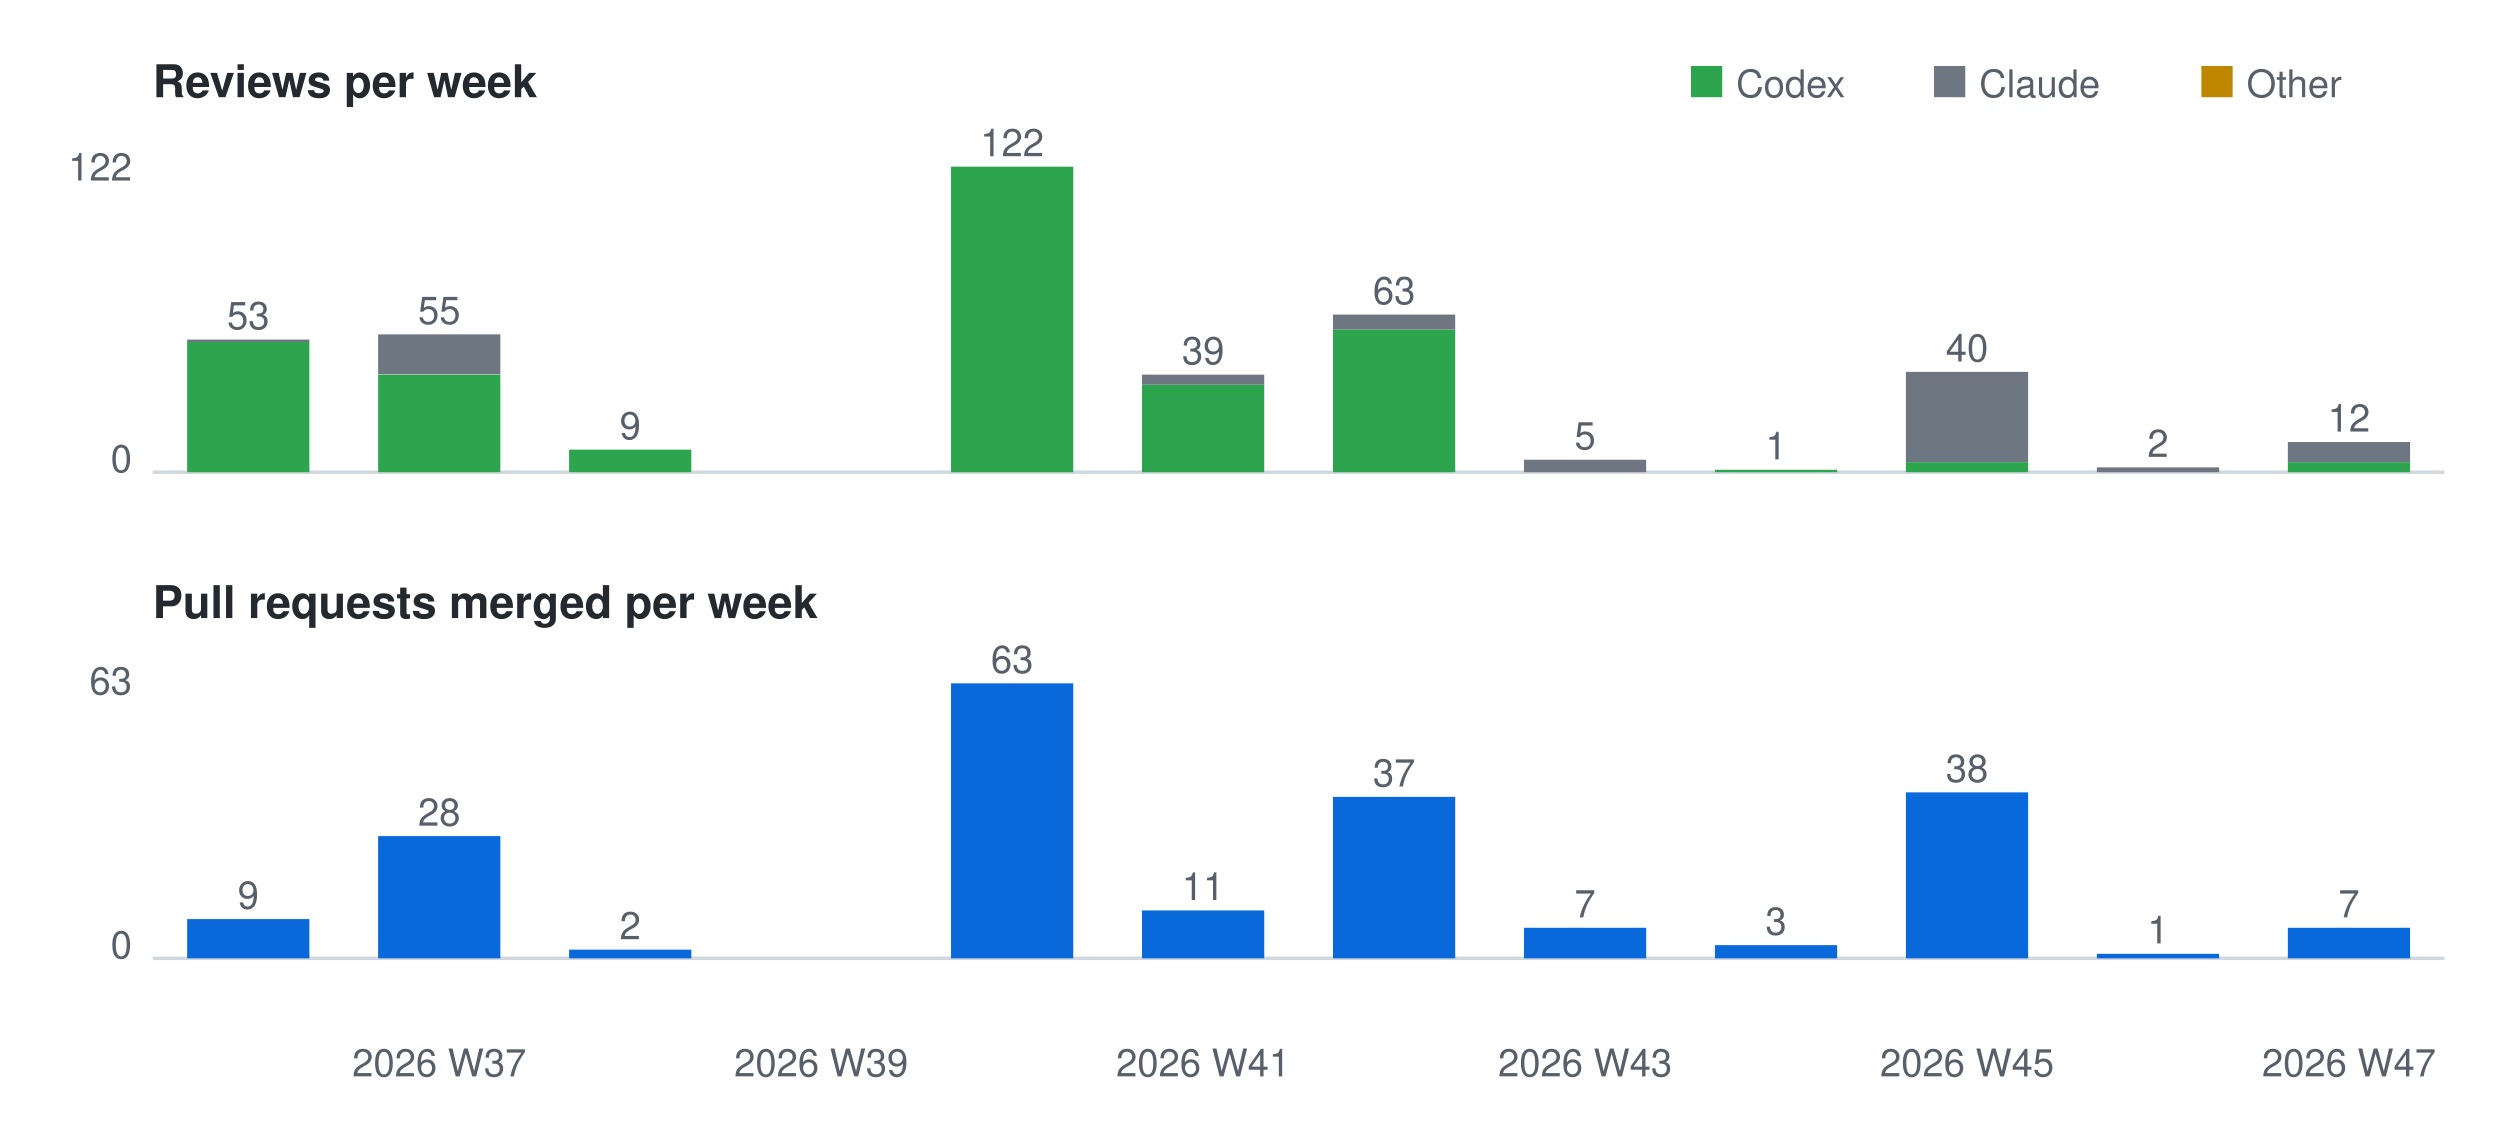
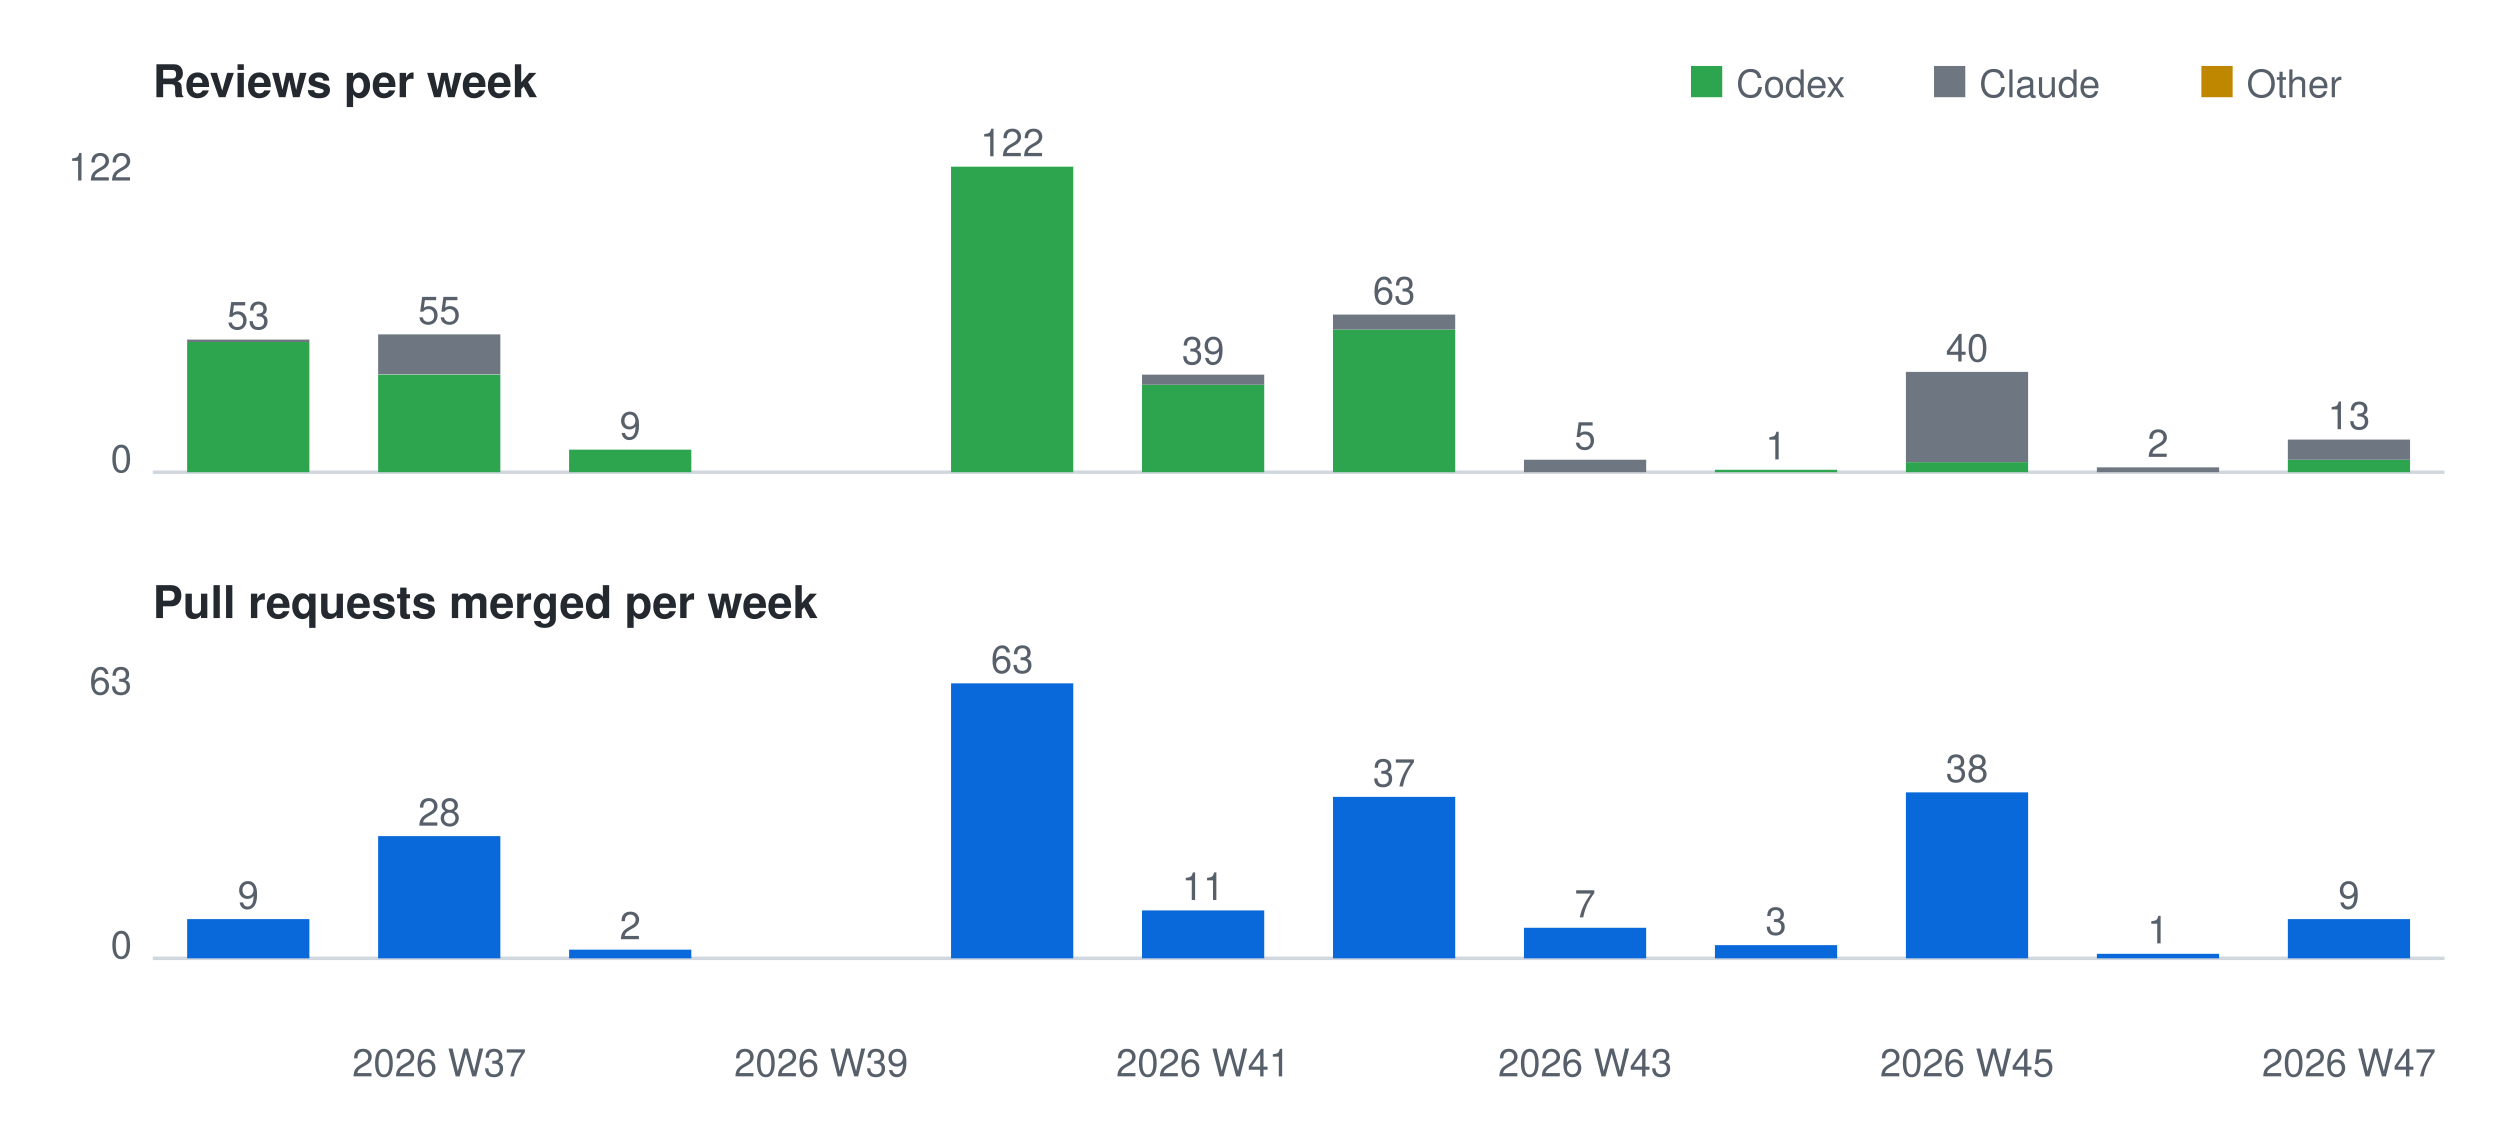
<svg xmlns="http://www.w3.org/2000/svg" width="720" height="330" viewBox="0 0 720 330" role="img" aria-label="Weekly reviews and merged pull requests">
  <style>text{font:11px -apple-system,Segoe UI,Helvetica,Arial,sans-serif;fill:#57606a}.t{font-size:13px;font-weight:600;fill:#24292f}.g{stroke:#d0d7de}.c{fill:#2da44e}.l{fill:#6e7781}.o{fill:#bf8700}.m{fill:#0969da}@media (prefers-color-scheme:dark){text{fill:#8b949e}.t{fill:#e6edf3}.g{stroke:#30363d}.c{fill:#3fb950}.l{fill:#8b949e}.o{fill:#d29922}.m{fill:#58a6ff}}</style>
  <text class="t" x="44" y="28">Reviews per week</text>
  <line class="g" x1="44" y1="136" x2="704" y2="136" />
  <text x="38" y="52" text-anchor="end">122</text>
  <text x="38" y="136" text-anchor="end">0</text>
  <rect class="c" x="53.9" y="98.5" width="35.2" height="37.5" />
  <rect class="l" x="53.9" y="97.8" width="35.2" height="0.7" />
  <text x="71.5" y="94.8" text-anchor="middle">53</text>
  <rect class="c" x="108.9" y="107.9" width="35.2" height="28.1" />
  <rect class="l" x="108.9" y="96.3" width="35.2" height="11.5" />
  <text x="126.5" y="93.3" text-anchor="middle">55</text>
  <rect class="c" x="163.9" y="129.5" width="35.2" height="6.5" />
  <text x="181.5" y="126.5" text-anchor="middle">9</text>
  <rect class="c" x="273.9" y="48.0" width="35.2" height="88.0" />
  <text x="291.5" y="45.0" text-anchor="middle">122</text>
  <rect class="c" x="328.9" y="110.8" width="35.2" height="25.2" />
  <rect class="l" x="328.9" y="107.9" width="35.2" height="2.9" />
  <text x="346.5" y="104.9" text-anchor="middle">39</text>
  <rect class="c" x="383.9" y="94.9" width="35.2" height="41.1" />
  <rect class="l" x="383.9" y="90.6" width="35.2" height="4.3" />
  <text x="401.5" y="87.6" text-anchor="middle">63</text>
  <rect class="l" x="438.9" y="132.4" width="35.2" height="3.6" />
  <text x="456.5" y="129.4" text-anchor="middle">5</text>
  <rect class="c" x="493.9" y="135.3" width="35.2" height="0.7" />
  <text x="511.5" y="132.3" text-anchor="middle">1</text>
  <rect class="c" x="548.9" y="133.1" width="35.2" height="2.9" />
  <rect class="l" x="548.9" y="107.1" width="35.2" height="26.0" />
  <text x="566.5" y="104.1" text-anchor="middle">40</text>
  <rect class="l" x="603.9" y="134.6" width="35.2" height="1.4" />
  <text x="621.5" y="131.6" text-anchor="middle">2</text>
-   <rect class="c" x="658.9" y="133.1" width="35.2" height="2.9" />
-   <rect class="l" x="658.9" y="127.3" width="35.2" height="5.8" />
-   <text x="676.5" y="124.3" text-anchor="middle">12</text>
+   <rect class="c" x="658.9" y="132.4" width="35.2" height="3.6" />
+   <rect class="l" x="658.9" y="126.6" width="35.2" height="5.8" />
+   <text x="676.5" y="123.6" text-anchor="middle">13</text>
  <rect class="o" x="634" y="19" width="9" height="9" />
  <text x="647" y="28">Other</text>
  <rect class="l" x="557" y="19" width="9" height="9" />
  <text x="570" y="28">Claude</text>
  <rect class="c" x="487" y="19" width="9" height="9" />
  <text x="500" y="28">Codex</text>
  <text class="t" x="44" y="178">Pull requests merged per week</text>
  <line class="g" x1="44" y1="276" x2="704" y2="276" />
  <text x="38" y="200" text-anchor="end">63</text>
  <text x="38" y="276" text-anchor="end">0</text>
  <rect class="m" x="53.9" y="264.7" width="35.2" height="11.3" />
  <text x="71.5" y="261.7" text-anchor="middle">9</text>
  <rect class="m" x="108.9" y="240.8" width="35.2" height="35.2" />
  <text x="126.5" y="237.8" text-anchor="middle">28</text>
  <rect class="m" x="163.9" y="273.5" width="35.2" height="2.5" />
  <text x="181.5" y="270.5" text-anchor="middle">2</text>
  <rect class="m" x="273.9" y="196.8" width="35.2" height="79.2" />
  <text x="291.5" y="193.8" text-anchor="middle">63</text>
  <rect class="m" x="328.9" y="262.2" width="35.2" height="13.8" />
  <text x="346.5" y="259.2" text-anchor="middle">11</text>
  <rect class="m" x="383.9" y="229.5" width="35.2" height="46.5" />
  <text x="401.5" y="226.5" text-anchor="middle">37</text>
  <rect class="m" x="438.9" y="267.2" width="35.2" height="8.8" />
  <text x="456.5" y="264.2" text-anchor="middle">7</text>
  <rect class="m" x="493.9" y="272.2" width="35.2" height="3.8" />
  <text x="511.5" y="269.2" text-anchor="middle">3</text>
  <rect class="m" x="548.9" y="228.2" width="35.2" height="47.8" />
  <text x="566.5" y="225.2" text-anchor="middle">38</text>
  <rect class="m" x="603.9" y="274.7" width="35.2" height="1.3" />
  <text x="621.5" y="271.7" text-anchor="middle">1</text>
-   <rect class="m" x="658.9" y="267.2" width="35.2" height="8.8" />
-   <text x="676.5" y="264.2" text-anchor="middle">7</text>
+   <rect class="m" x="658.9" y="264.7" width="35.2" height="11.3" />
+   <text x="676.5" y="261.7" text-anchor="middle">9</text>
  <text x="126.5" y="310" text-anchor="middle">2026 W37</text>
  <text x="236.5" y="310" text-anchor="middle">2026 W39</text>
  <text x="346.5" y="310" text-anchor="middle">2026 W41</text>
  <text x="456.5" y="310" text-anchor="middle">2026 W43</text>
  <text x="566.5" y="310" text-anchor="middle">2026 W45</text>
  <text x="676.5" y="310" text-anchor="middle">2026 W47</text>
</svg>
